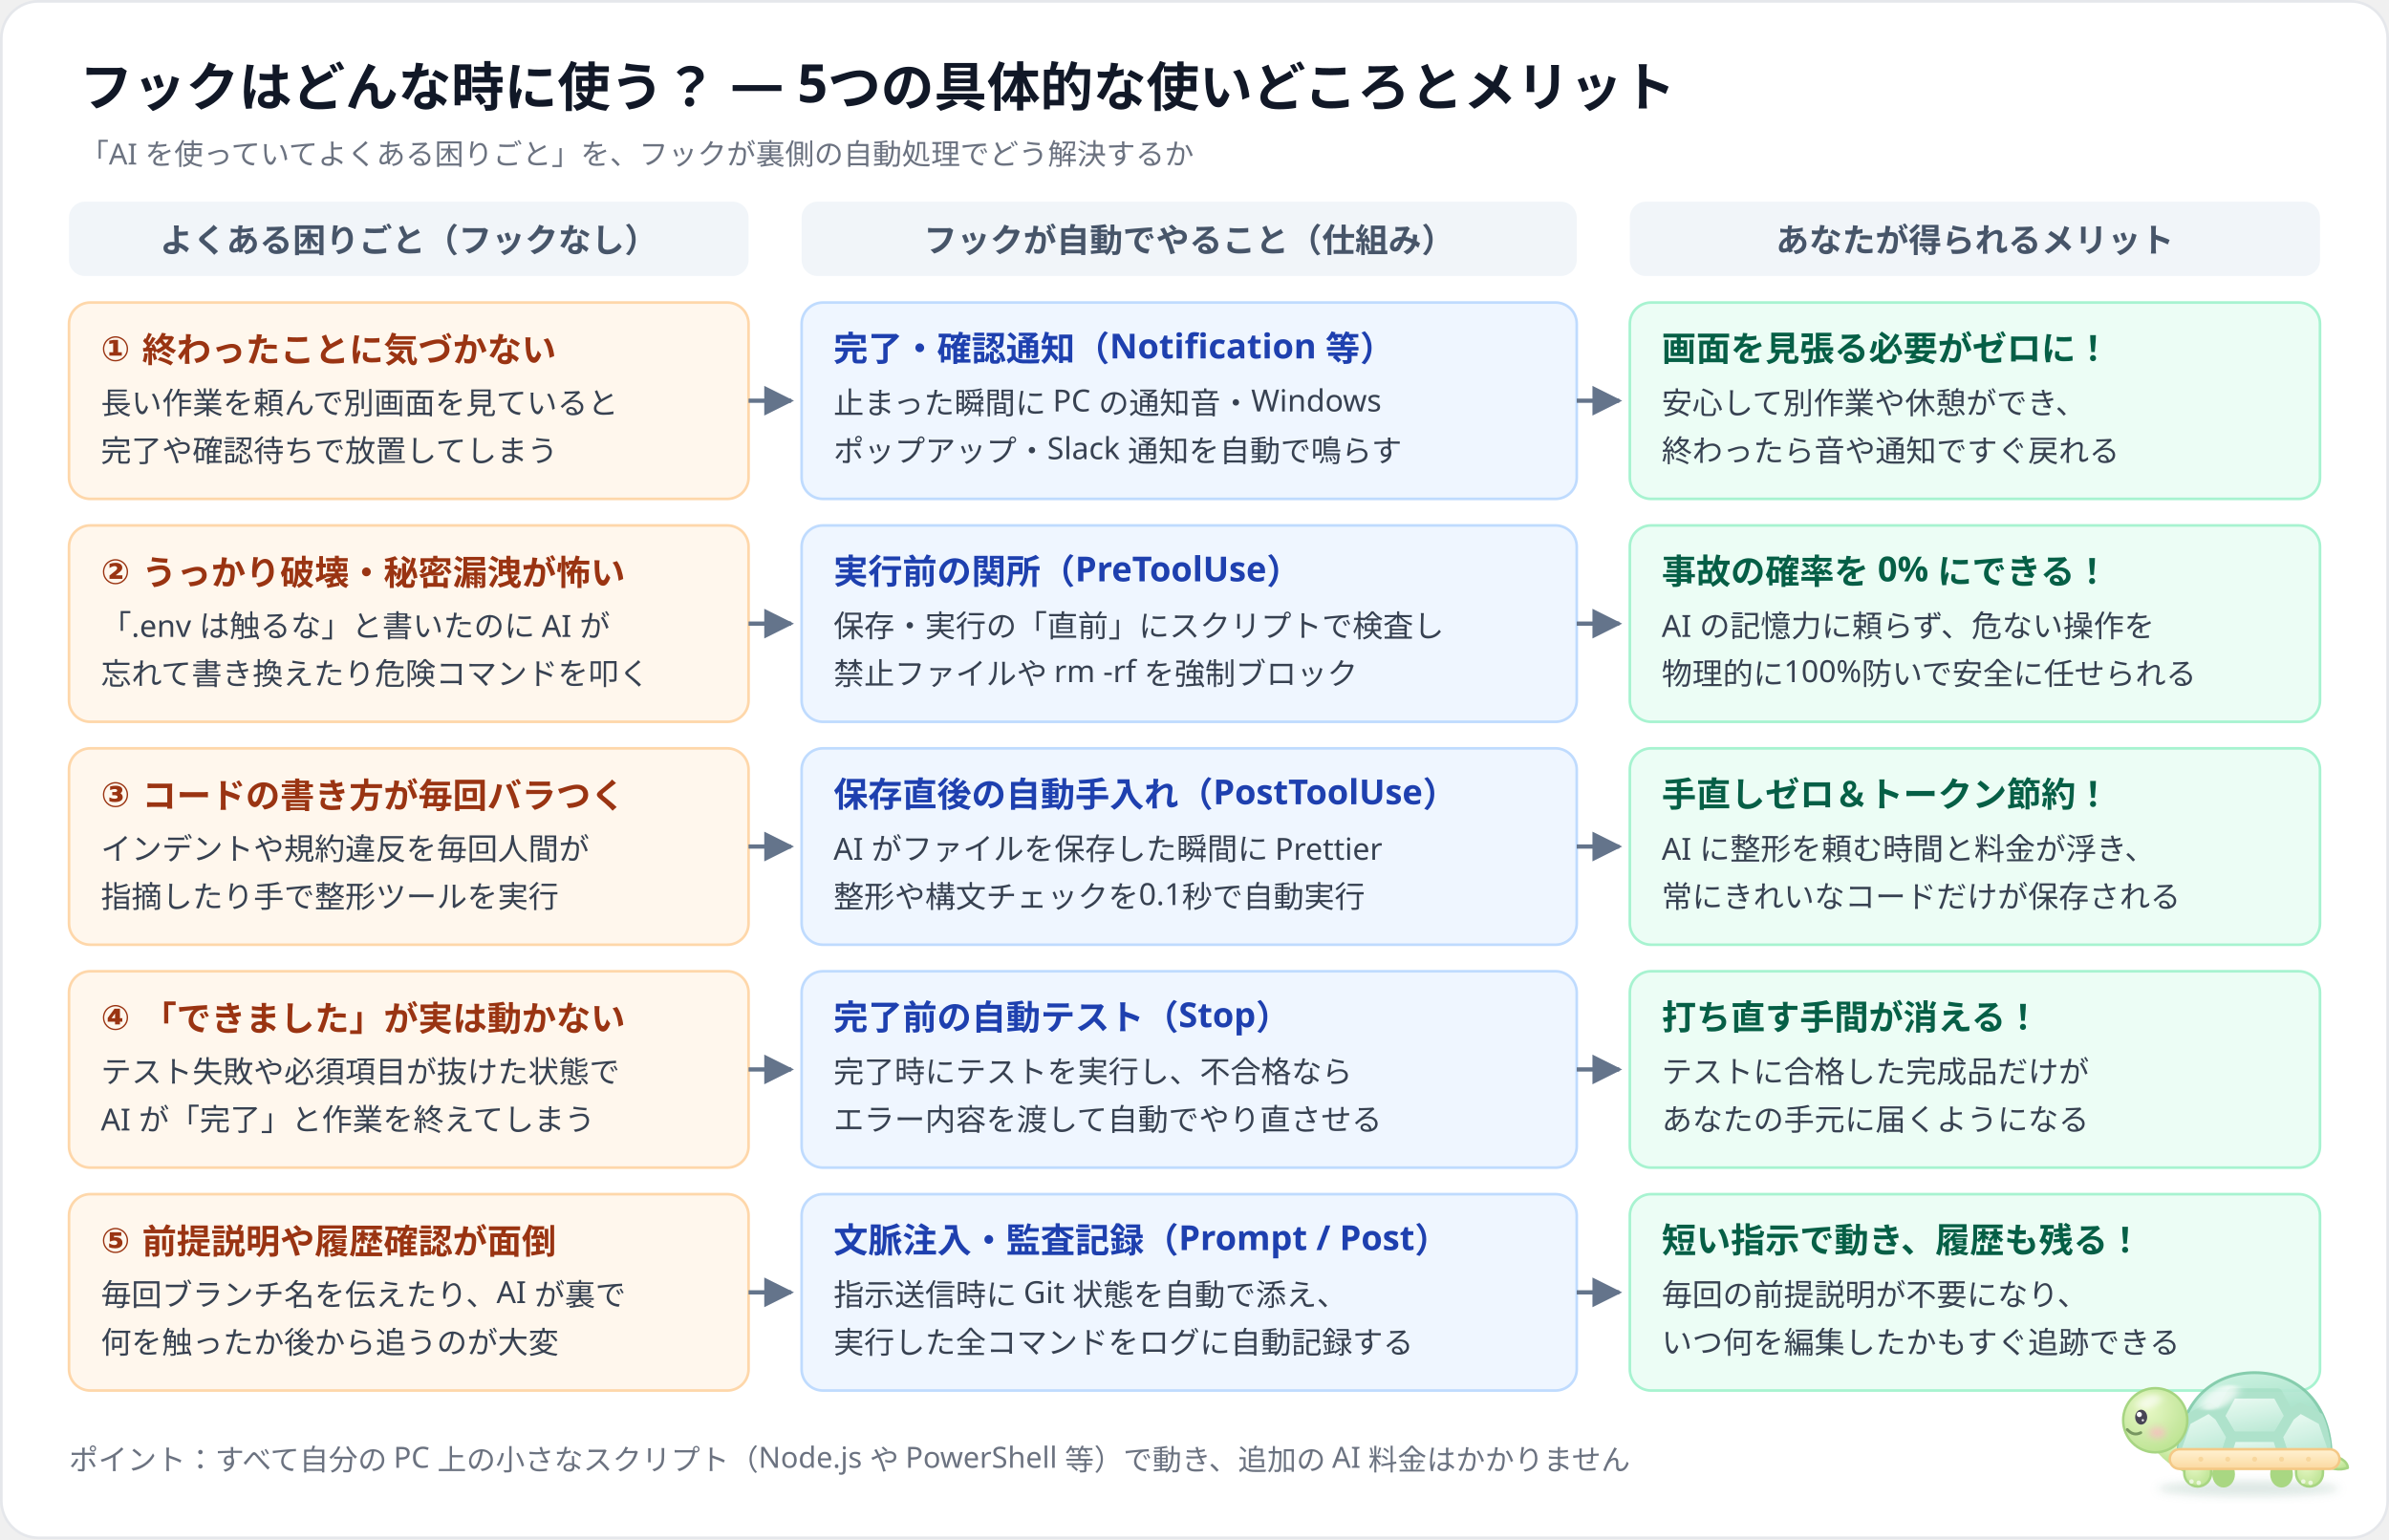
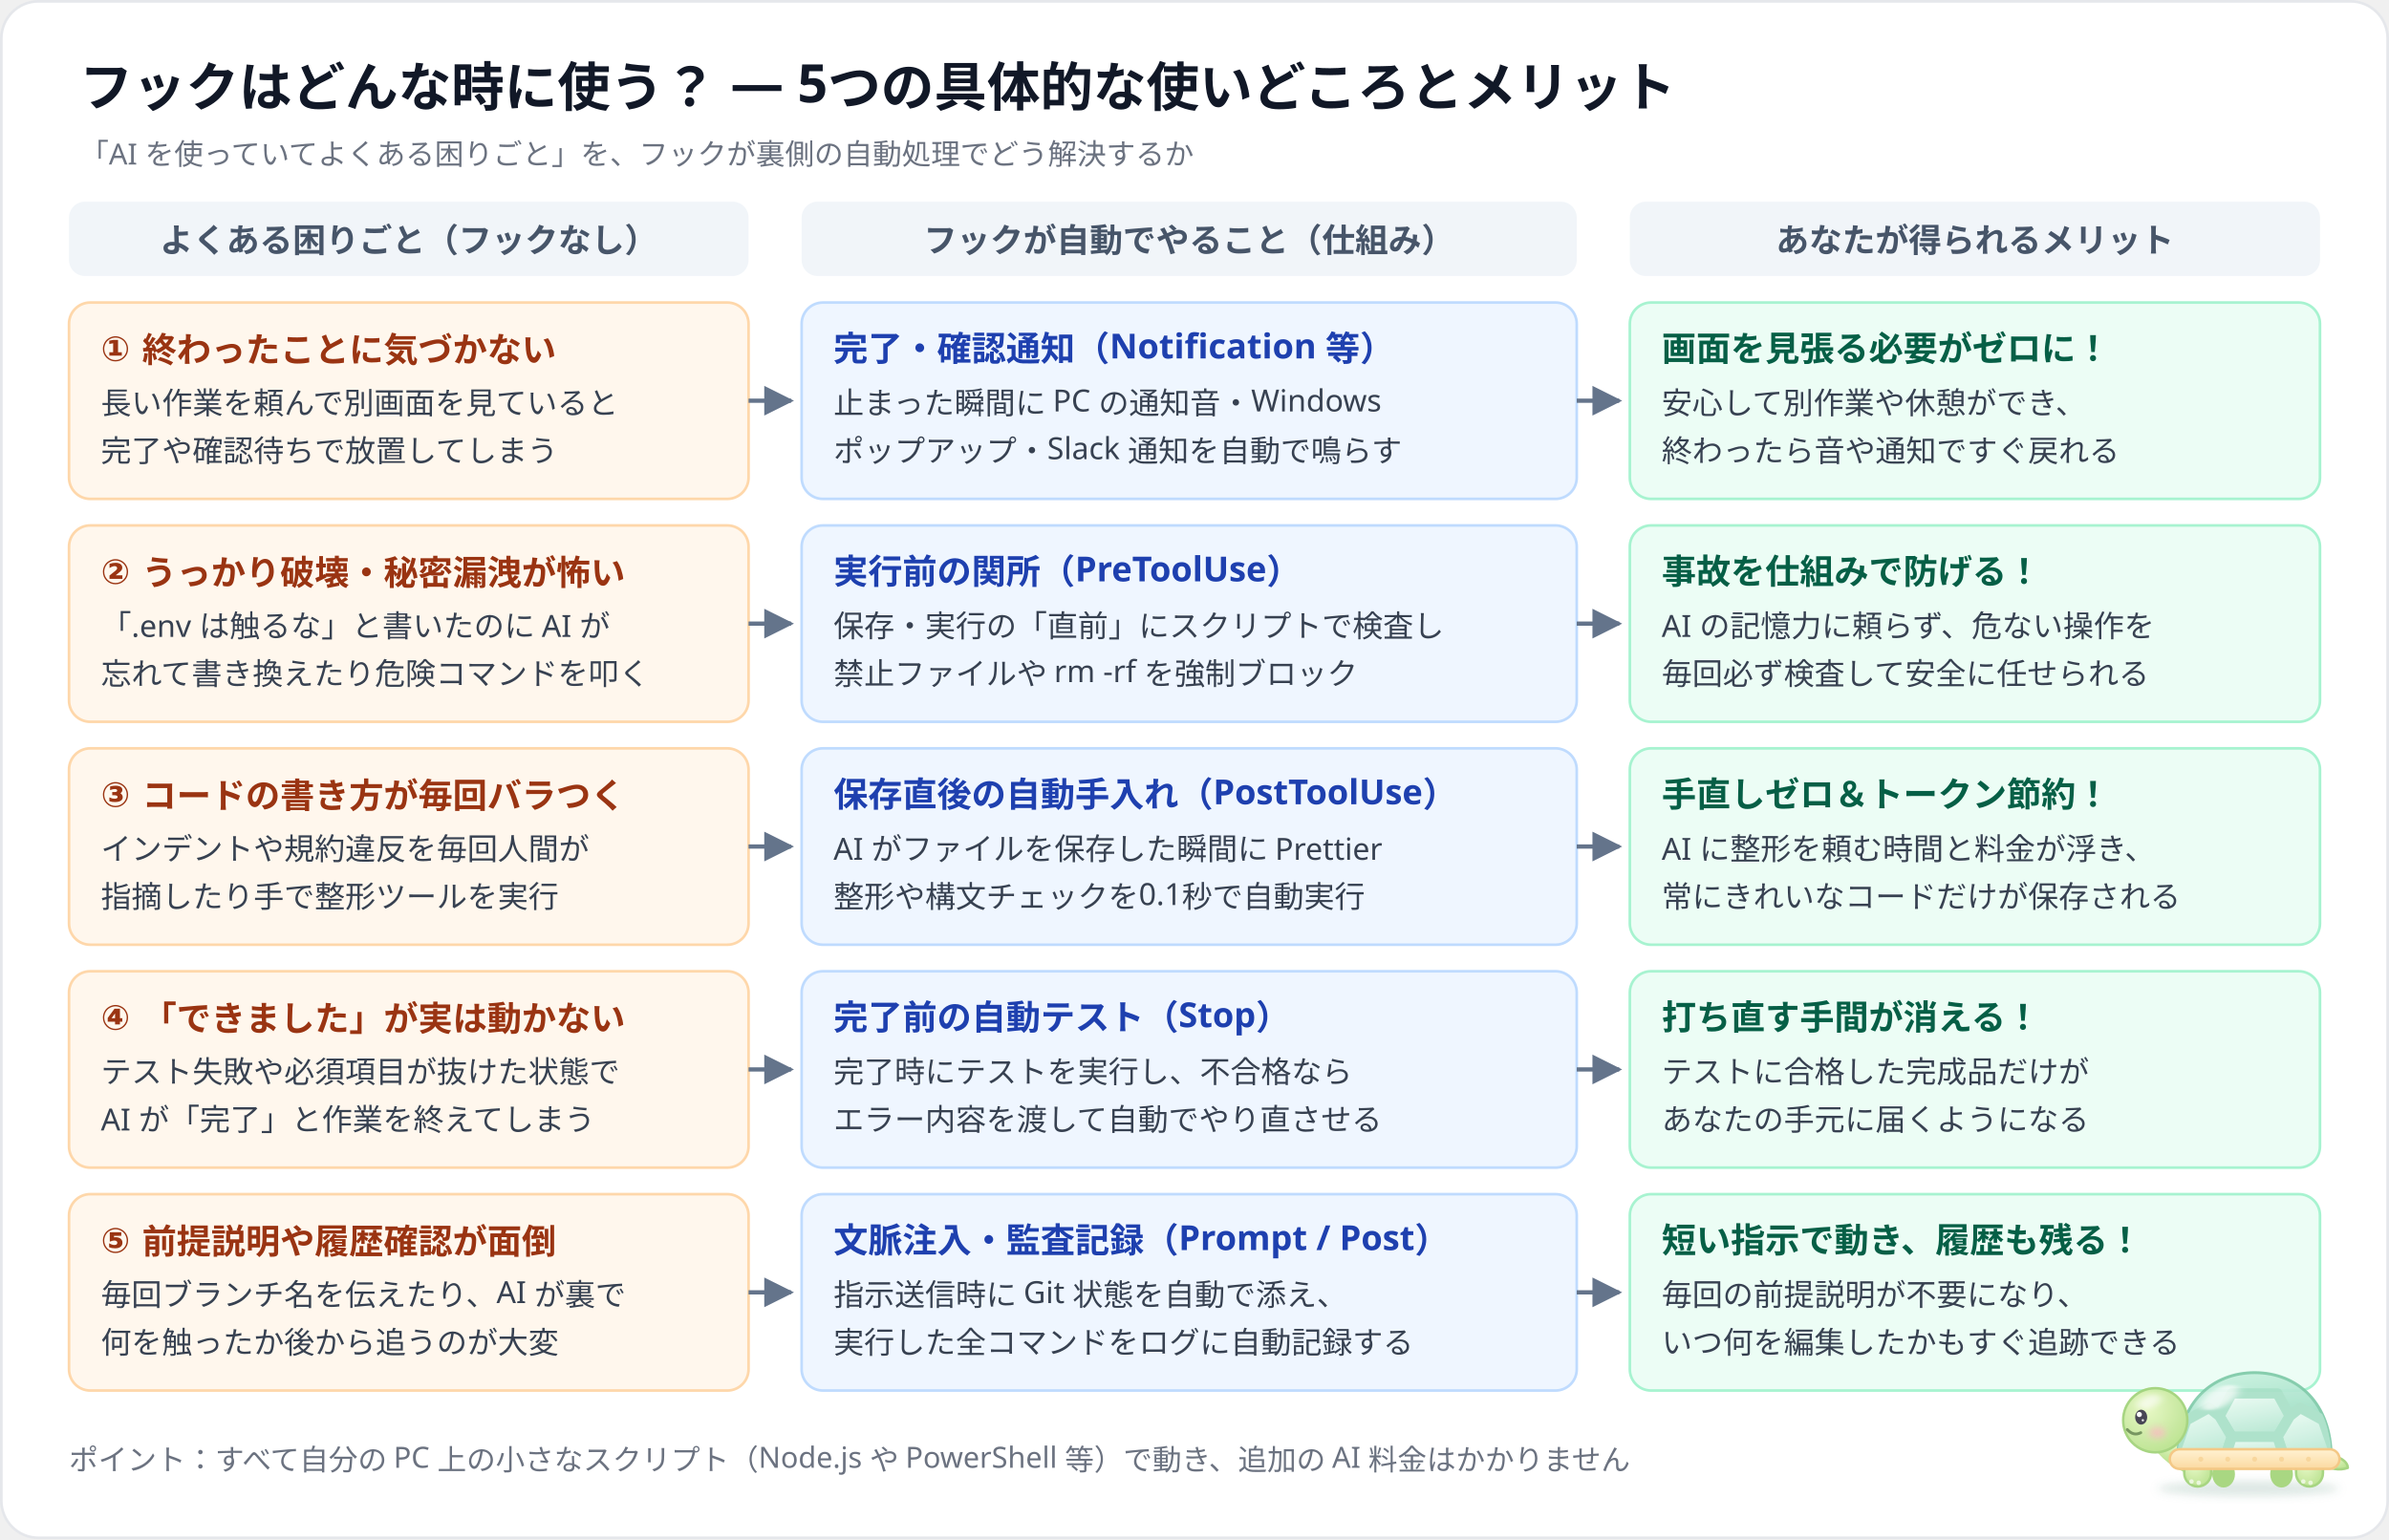
<svg xmlns="http://www.w3.org/2000/svg" viewBox="0 0 900 580" font-family="Meiryo, 'Yu Gothic UI', 'Noto Sans JP', sans-serif">
  <defs>
    <marker id="ah" viewBox="0 0 10 10" refX="9" refY="5" markerWidth="7" markerHeight="7" orient="auto-start-reverse">
      <path d="M0,0 L10,5 L0,10 z" fill="#64748b" />
    </marker>
    <style>
      .h{font-size:13px;font-weight:700}
      .b{font-size:11.5px;fill:#374151}
      .s{font-size:11px;fill:#6b7280}
    </style>
  </defs>
  <rect x="0.5" y="0.5" width="899" height="579" rx="14" fill="#ffffff" stroke="#e5e7eb" />
  <text x="30" y="40" font-size="20" font-weight="700" fill="#111827">フックはどんな時に使う？ — 5つの具体的な使いどころとメリット</text>
  <text x="30" y="62" class="s" font-size="13">「AI を使っていてよくある困りごと」を、フックが裏側の自動処理でどう解決するか</text>
  <rect x="26" y="76" width="256" height="28" rx="6" fill="#f1f5f9" />
  <text x="154" y="95" text-anchor="middle" font-size="12.5" font-weight="700" fill="#475569">よくある困りごと（フックなし）</text>
  <rect x="302" y="76" width="292" height="28" rx="6" fill="#f1f5f9" />
  <text x="448" y="95" text-anchor="middle" font-size="12.5" font-weight="700" fill="#475569">フックが自動でやること（仕組み）</text>
  <rect x="614" y="76" width="260" height="28" rx="6" fill="#f1f5f9" />
  <text x="744" y="95" text-anchor="middle" font-size="12.5" font-weight="700" fill="#475569">あなたが得られるメリット</text>
  <rect x="26" y="114" width="256" height="74" rx="8" fill="#fff7ed" stroke="#fed7aa" />
  <text x="38" y="136" class="h" fill="#9a3412">① 終わったことに気づかない</text>
  <text x="38" y="156" class="b">長い作業を頼んで別画面を見ていると</text>
  <text x="38" y="174" class="b">完了や確認待ちで放置してしまう</text>
  <line x1="282" y1="151" x2="298" y2="151" stroke="#64748b" stroke-width="1.6" marker-end="url(#ah)" />
  <rect x="302" y="114" width="292" height="74" rx="8" fill="#eff6ff" stroke="#bfdbfe" />
  <text x="314" y="136" class="h" fill="#1e40af">完了・確認通知（Notification 等）</text>
  <text x="314" y="156" class="b">止まった瞬間に PC の通知音・Windows</text>
  <text x="314" y="174" class="b">ポップアップ・Slack 通知を自動で鳴らす</text>
  <line x1="594" y1="151" x2="610" y2="151" stroke="#64748b" stroke-width="1.6" marker-end="url(#ah)" />
  <rect x="614" y="114" width="260" height="74" rx="8" fill="#ecfdf5" stroke="#a7f3d0" />
  <text x="626" y="136" class="h" fill="#065f46">画面を見張る必要がゼロに！</text>
  <text x="626" y="156" class="b">安心して別作業や休憩ができ、</text>
  <text x="626" y="174" class="b">終わったら音や通知ですぐ戻れる</text>
  <rect x="26" y="198" width="256" height="74" rx="8" fill="#fff7ed" stroke="#fed7aa" />
  <text x="38" y="220" class="h" fill="#9a3412">② うっかり破壊・秘密漏洩が怖い</text>
  <text x="38" y="240" class="b">「.env は触るな」と書いたのに AI が</text>
  <text x="38" y="258" class="b">忘れて書き換えたり危険コマンドを叩く</text>
  <line x1="282" y1="235" x2="298" y2="235" stroke="#64748b" stroke-width="1.6" marker-end="url(#ah)" />
  <rect x="302" y="198" width="292" height="74" rx="8" fill="#eff6ff" stroke="#bfdbfe" />
  <text x="314" y="220" class="h" fill="#1e40af">実行前の関所（PreToolUse）</text>
  <text x="314" y="240" class="b">保存・実行の「直前」にスクリプトで検査し</text>
  <text x="314" y="258" class="b">禁止ファイルや rm -rf を強制ブロック</text>
  <line x1="594" y1="235" x2="610" y2="235" stroke="#64748b" stroke-width="1.6" marker-end="url(#ah)" />
  <rect x="614" y="198" width="260" height="74" rx="8" fill="#ecfdf5" stroke="#a7f3d0" />
-   <text x="626" y="220" class="h" fill="#065f46">事故の確率を 0% にできる！</text>
+   <text x="626" y="220" class="h" fill="#065f46">事故を仕組みで防げる！</text>
  <text x="626" y="240" class="b">AI の記憶力に頼らず、危ない操作を</text>
-   <text x="626" y="258" class="b">物理的に100%防いで安全に任せられる</text>
+   <text x="626" y="258" class="b">毎回必ず検査して安全に任せられる</text>
  <rect x="26" y="282" width="256" height="74" rx="8" fill="#fff7ed" stroke="#fed7aa" />
  <text x="38" y="304" class="h" fill="#9a3412">③ コードの書き方が毎回バラつく</text>
  <text x="38" y="324" class="b">インデントや規約違反を毎回人間が</text>
  <text x="38" y="342" class="b">指摘したり手で整形ツールを実行</text>
  <line x1="282" y1="319" x2="298" y2="319" stroke="#64748b" stroke-width="1.6" marker-end="url(#ah)" />
  <rect x="302" y="282" width="292" height="74" rx="8" fill="#eff6ff" stroke="#bfdbfe" />
  <text x="314" y="304" class="h" fill="#1e40af">保存直後の自動手入れ（PostToolUse）</text>
  <text x="314" y="324" class="b">AI がファイルを保存した瞬間に Prettier</text>
  <text x="314" y="342" class="b">整形や構文チェックを0.1秒で自動実行</text>
  <line x1="594" y1="319" x2="610" y2="319" stroke="#64748b" stroke-width="1.6" marker-end="url(#ah)" />
  <rect x="614" y="282" width="260" height="74" rx="8" fill="#ecfdf5" stroke="#a7f3d0" />
  <text x="626" y="304" class="h" fill="#065f46">手直しゼロ＆トークン節約！</text>
  <text x="626" y="324" class="b">AI に整形を頼む時間と料金が浮き、</text>
  <text x="626" y="342" class="b">常にきれいなコードだけが保存される</text>
  <rect x="26" y="366" width="256" height="74" rx="8" fill="#fff7ed" stroke="#fed7aa" />
  <text x="38" y="388" class="h" fill="#9a3412">④ 「できました」が実は動かない</text>
  <text x="38" y="408" class="b">テスト失敗や必須項目が抜けた状態で</text>
  <text x="38" y="426" class="b">AI が「完了」と作業を終えてしまう</text>
  <line x1="282" y1="403" x2="298" y2="403" stroke="#64748b" stroke-width="1.6" marker-end="url(#ah)" />
  <rect x="302" y="366" width="292" height="74" rx="8" fill="#eff6ff" stroke="#bfdbfe" />
  <text x="314" y="388" class="h" fill="#1e40af">完了前の自動テスト（Stop）</text>
  <text x="314" y="408" class="b">完了時にテストを実行し、不合格なら</text>
  <text x="314" y="426" class="b">エラー内容を渡して自動でやり直させる</text>
  <line x1="594" y1="403" x2="610" y2="403" stroke="#64748b" stroke-width="1.6" marker-end="url(#ah)" />
  <rect x="614" y="366" width="260" height="74" rx="8" fill="#ecfdf5" stroke="#a7f3d0" />
  <text x="626" y="388" class="h" fill="#065f46">打ち直す手間が消える！</text>
  <text x="626" y="408" class="b">テストに合格した完成品だけが</text>
  <text x="626" y="426" class="b">あなたの手元に届くようになる</text>
  <rect x="26" y="450" width="256" height="74" rx="8" fill="#fff7ed" stroke="#fed7aa" />
  <text x="38" y="472" class="h" fill="#9a3412">⑤ 前提説明や履歴確認が面倒</text>
  <text x="38" y="492" class="b">毎回ブランチ名を伝えたり、AI が裏で</text>
  <text x="38" y="510" class="b">何を触ったか後から追うのが大変</text>
  <line x1="282" y1="487" x2="298" y2="487" stroke="#64748b" stroke-width="1.6" marker-end="url(#ah)" />
  <rect x="302" y="450" width="292" height="74" rx="8" fill="#eff6ff" stroke="#bfdbfe" />
  <text x="314" y="472" class="h" fill="#1e40af">文脈注入・監査記録（Prompt / Post）</text>
  <text x="314" y="492" class="b">指示送信時に Git 状態を自動で添え、</text>
  <text x="314" y="510" class="b">実行した全コマンドをログに自動記録する</text>
  <line x1="594" y1="487" x2="610" y2="487" stroke="#64748b" stroke-width="1.6" marker-end="url(#ah)" />
  <rect x="614" y="450" width="260" height="74" rx="8" fill="#ecfdf5" stroke="#a7f3d0" />
  <text x="626" y="472" class="h" fill="#065f46">短い指示で動き、履歴も残る！</text>
  <text x="626" y="492" class="b">毎回の前提説明が不要になり、</text>
  <text x="626" y="510" class="b">いつ何を編集したかもすぐ追跡できる</text>
  <text x="26" y="554" class="s">ポイント：すべて自分の PC 上の小さなスクリプト（Node.js や PowerShell 等）で動き、追加の AI 料金はかかりません</text>
  <g transform="translate(794 504) scale(0.78)">
    <g id="kame-mark" opacity="0.94">
      <defs>
        <linearGradient id="kameShell" x1="0.3" y1="0" x2="0.6" y2="1">
          <stop offset="0" stop-color="#c9f1e0" />
          <stop offset="1" stop-color="#86d3b4" />
        </linearGradient>
        <linearGradient id="kameScute" x1="0.3" y1="0" x2="0.6" y2="1">
          <stop offset="0" stop-color="#ecfbf4" />
          <stop offset="1" stop-color="#b3e6d0" />
        </linearGradient>
        <radialGradient id="kameSkin" cx="0.38" cy="0.32" r="0.8">
          <stop offset="0" stop-color="#e6f7c2" />
          <stop offset="1" stop-color="#b3df86" />
        </radialGradient>
        <linearGradient id="kameRim" x1="0" y1="0" x2="0" y2="1">
          <stop offset="0" stop-color="#fff1cf" />
          <stop offset="1" stop-color="#fbd79b" />
        </linearGradient>
        <filter id="kameSoft" x="-20%" y="-50%" width="140%" height="200%">
          <feGaussianBlur stdDeviation="2.2" />
        </filter>
        <filter id="kameGlow" x="-50%" y="-50%" width="200%" height="200%">
          <feGaussianBlur stdDeviation="1.6" />
        </filter>
        <clipPath id="kameDome">
          <path d="M34 58 C34 31 51 17 71 17 C92 17 108 32 108 58 Z" />
        </clipPath>
      </defs>
      <ellipse cx="68" cy="73" rx="44" ry="3.6" fill="#5b8f7b" opacity="0.22" filter="url(#kameSoft)" />
      <ellipse cx="56" cy="66" rx="5.5" ry="6.5" fill="#a4d47a" />
      <ellipse cx="84" cy="66" rx="5.5" ry="6.5" fill="#a4d47a" />
      <path d="M106 57 C112 57 116 60 116 63 C112 64.5 107 63.5 104 61 Z" fill="url(#kameSkin)" stroke="#a2d27a" stroke-width="1.2" stroke-linejoin="round" />
      <path d="M42 60 C36 58 30 54 26 47" fill="none" stroke="url(#kameSkin)" stroke-width="13" stroke-linecap="round" />
      <rect x="37" y="57" width="13" height="15" rx="6.5" fill="url(#kameSkin)" stroke="#a2d27a" stroke-width="1.2" />
      <rect x="91" y="57" width="13" height="15" rx="6.5" fill="url(#kameSkin)" stroke="#a2d27a" stroke-width="1.2" />
      <path d="M34 58 C34 31 51 17 71 17 C92 17 108 32 108 58 Z" fill="url(#kameShell)" stroke="#7fcaa9" stroke-width="1.4" />
      <g clip-path="url(#kameDome)" fill="url(#kameScute)" stroke="#a9e0c8" stroke-width="5" stroke-linejoin="round">
        <path d="M60 27 L82 27 L88 38 L82 48 L60 48 L54 38 Z" />
        <path d="M31 60 L38 40 L49 34 L54 38 L60 48 L56 60 Z" />
        <path d="M111 60 L104 40 L93 34 L88 38 L82 48 L86 60 Z" />
        <path d="M60 48 L82 48 L86 60 L56 60 Z" />
      </g>
      <ellipse cx="54" cy="29" rx="10" ry="4.5" fill="#ffffff" opacity="0.7" transform="rotate(-28 54 29)" filter="url(#kameGlow)" />
      <rect x="30" y="54" width="82" height="9.5" rx="4.75" fill="url(#kameRim)" stroke="#f3c57e" stroke-width="1.2" />
      <g fill="#f6cf8f" opacity="0.8">
        <circle cx="45" cy="58.8" r="1.2" />
        <circle cx="58" cy="58.8" r="1.2" />
        <circle cx="71" cy="58.8" r="1.2" />
        <circle cx="84" cy="58.8" r="1.2" />
        <circle cx="97" cy="58.8" r="1.2" />
      </g>
      <circle cx="23" cy="40" r="15.5" fill="url(#kameSkin)" stroke="#a2d27a" stroke-width="1.2" />
      <ellipse cx="20" cy="31" rx="6" ry="3" fill="#ffffff" opacity="0.6" transform="rotate(-20 20 31)" filter="url(#kameGlow)" />
      <ellipse cx="16.2" cy="38.5" rx="2.9" ry="3.6" fill="#3d3a4a" />
      <circle cx="15.3" cy="37.2" r="1.25" fill="#ffffff" />
      <circle cx="17" cy="40" r="0.55" fill="#ffffff" opacity="0.9" />
      <ellipse cx="24" cy="46" rx="4" ry="2.6" fill="#ffb3c1" opacity="0.75" filter="url(#kameGlow)" />
      <path d="M9.5 44.5 Q12.5 47.8 16 46" fill="none" stroke="#6f8f56" stroke-width="1.4" stroke-linecap="round" />
      <g fill="#ffffff" opacity="0.65">
        <circle cx="40.5" cy="69.6" r="1.1" />
        <circle cx="44" cy="70.2" r="1.1" />
        <circle cx="94.5" cy="69.6" r="1.1" />
        <circle cx="98" cy="70.2" r="1.1" />
      </g>
    </g>
  </g>
</svg>
